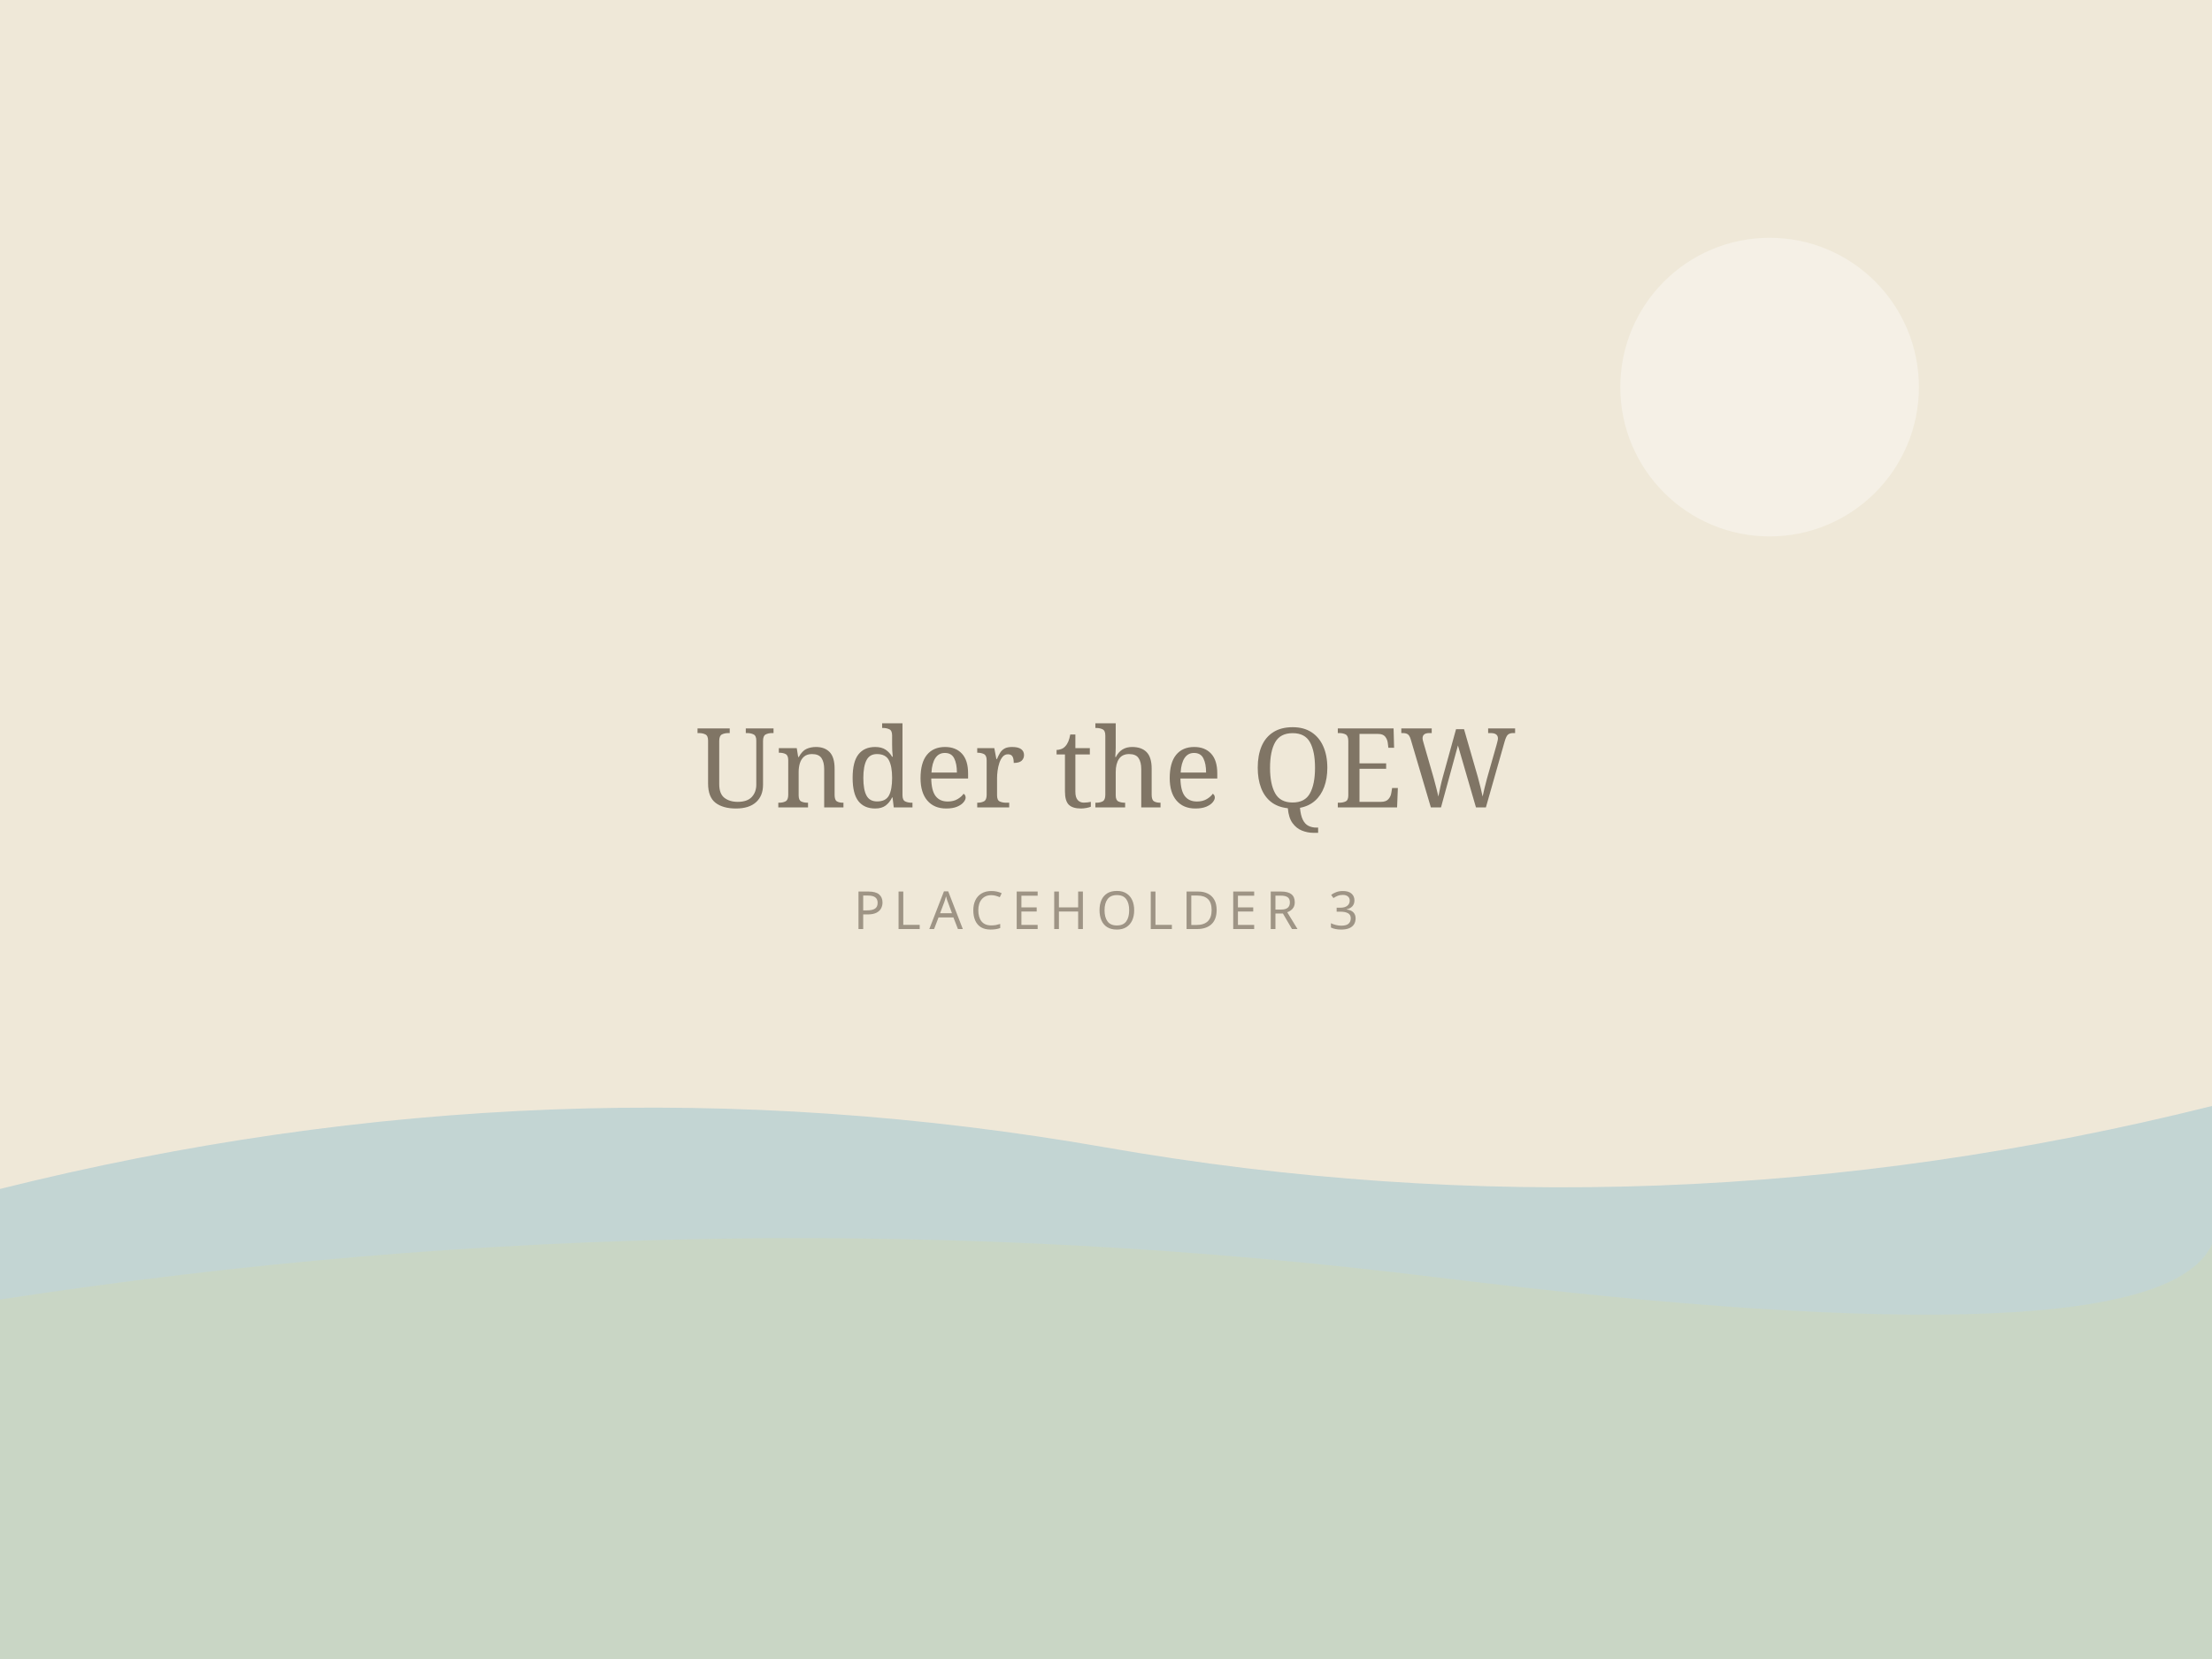
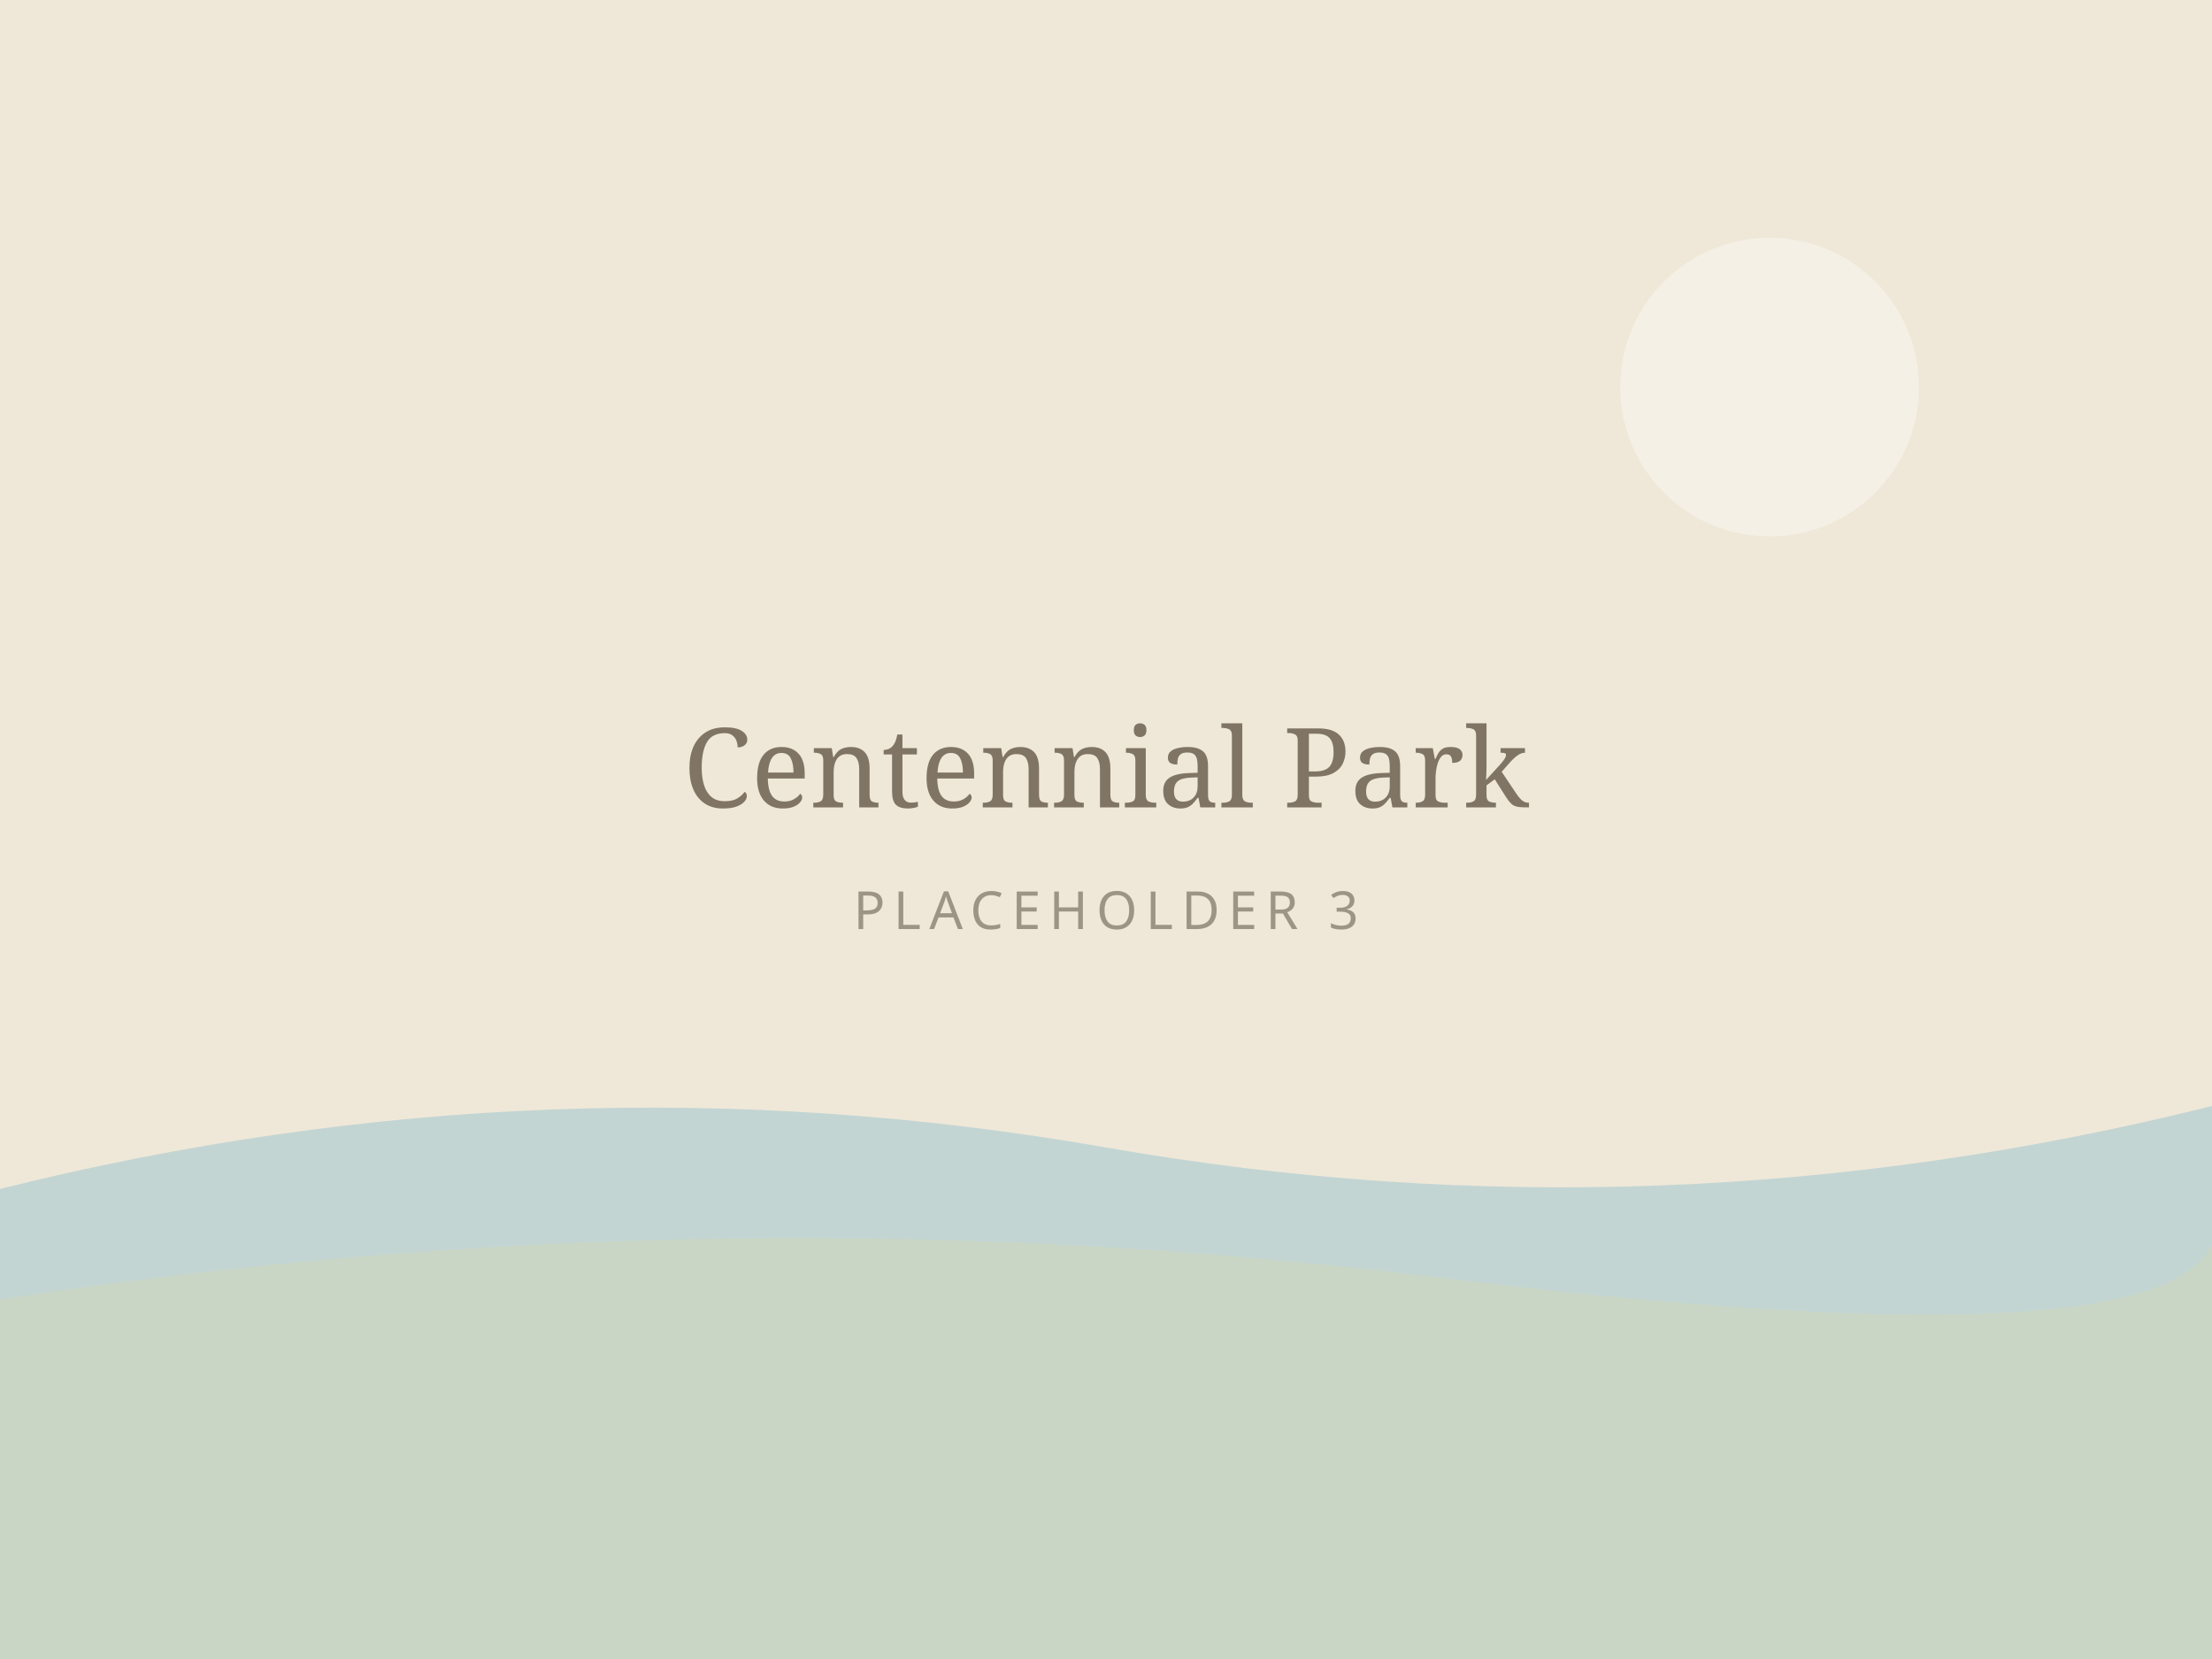
<svg xmlns="http://www.w3.org/2000/svg" viewBox="0 0 800 600">
  <rect width="800" height="600" fill="#efe8d8" />
  <path d="M0 430 Q200 380 400 415 T800 400 L800 600 L0 600 Z" fill="#9fc4d0" opacity=".55" />
  <path d="M0 470 Q260 430 520 462 T800 450 L800 600 L0 600 Z" fill="#cfd8b8" opacity=".5" />
  <circle cx="640" cy="140" r="54" fill="#fff" opacity=".35" />
-   <text x="400" y="292" text-anchor="middle" font-family="Georgia,serif" font-size="40" fill="#3b2f1f" opacity=".62">Under the QEW</text>
+   <text x="400" y="292" text-anchor="middle" font-family="Georgia,serif" font-size="40" fill="#3b2f1f" opacity=".62">Centennial Park</text>
  <text x="400" y="336" text-anchor="middle" font-family="system-ui,sans-serif" font-size="19" letter-spacing="3" fill="#3b2f1f" opacity=".45">PLACEHOLDER 3</text>
</svg>
